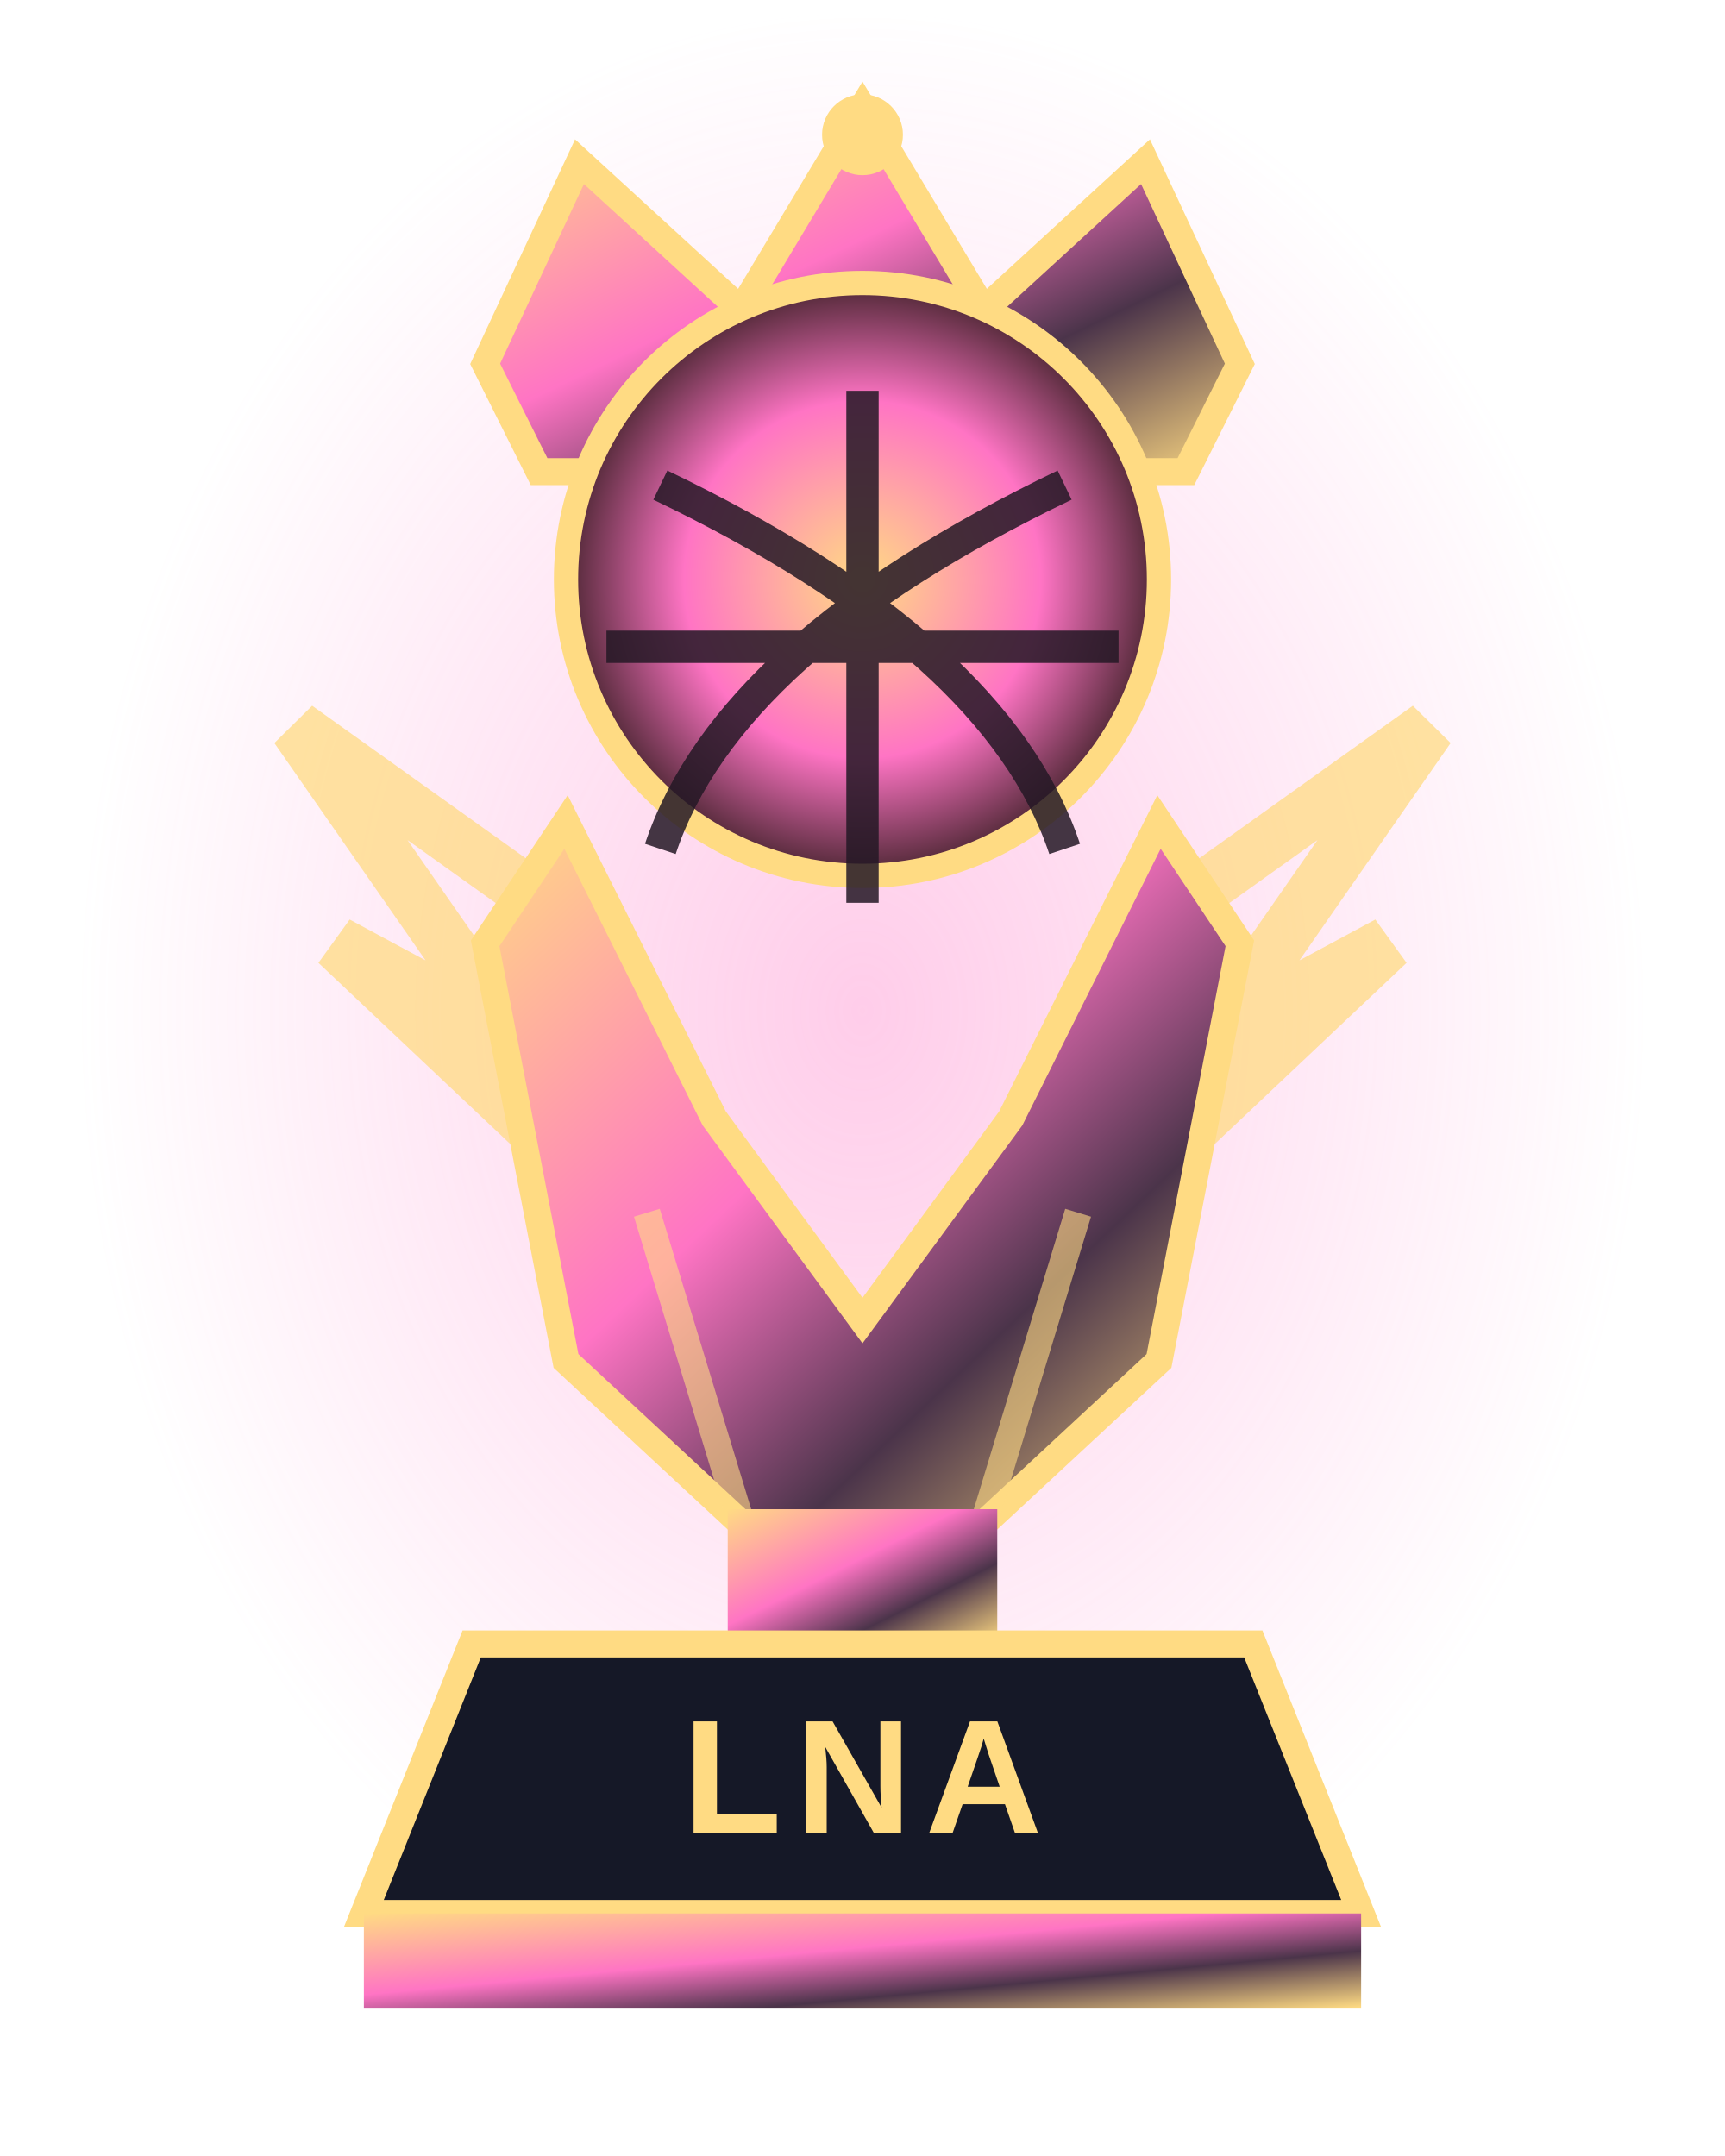
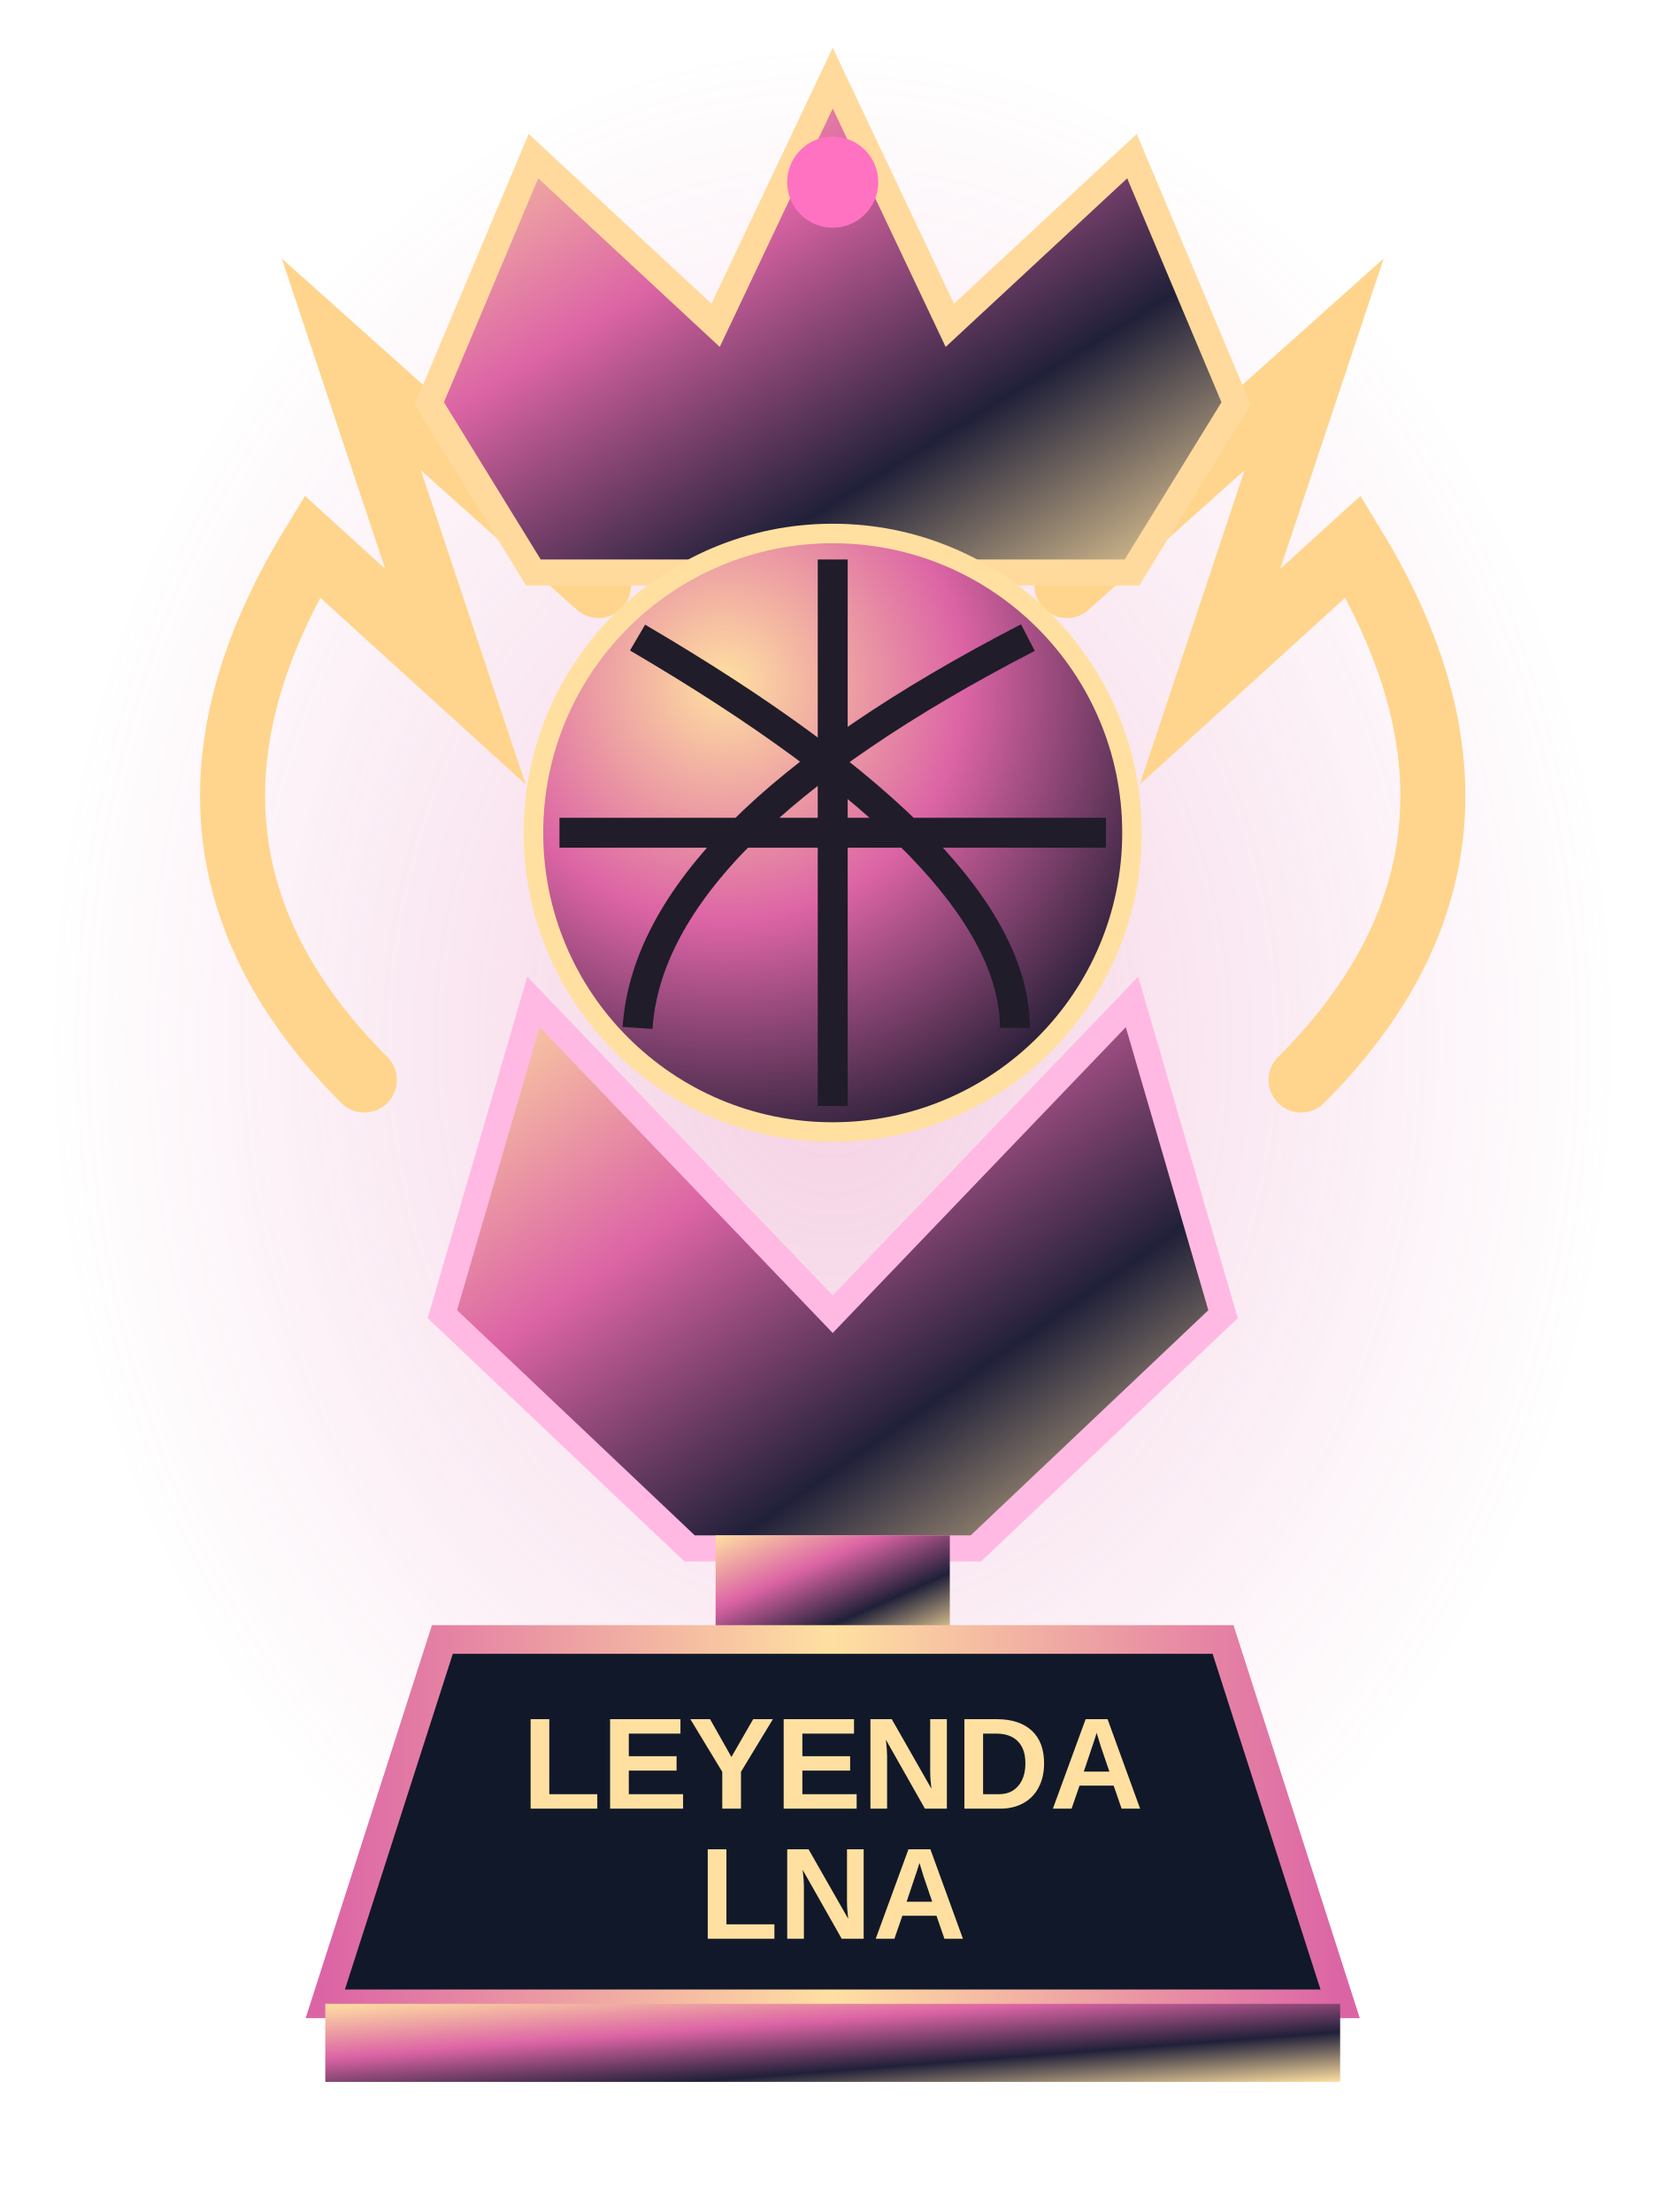
- <svg xmlns="http://www.w3.org/2000/svg" viewBox="0 0 128 160" role="img" aria-label="Trofeo leyenda">
+ <svg xmlns="http://www.w3.org/2000/svg" viewBox="0 0 128 170">
  <defs>
    <linearGradient id="metal" x1="0" y1="0" x2="1" y2="1">
-       <stop stop-color="#ffdb83" />
-       <stop offset=".43" stop-color="#ff74c4" />
-       <stop offset=".7" stop-color="#4b344a" />
-       <stop offset="1" stop-color="#ffdb83" />
+       <stop stop-color="#ffe0a1" />
+       <stop offset=".35" stop-color="#dc64a5" />
+       <stop offset=".68" stop-color="#202039" />
+       <stop offset="1" stop-color="#ffe0a1" />
    </linearGradient>
-     <radialGradient id="ball">
-       <stop stop-color="#ffdb83" />
-       <stop offset=".6" stop-color="#ff74c4" />
-       <stop offset="1" stop-color="#4b2632" />
+     <linearGradient id="shine" x1="0" y1="0" x2="1" y2="0">
+       <stop stop-color="#dc64a5" />
+       <stop offset=".5" stop-color="#ffe0a1" />
+       <stop offset="1" stop-color="#dc64a5" />
+     </linearGradient>
+     <radialGradient id="ball" cx=".32" cy=".25" r=".8">
+       <stop stop-color="#ffe0a1" />
+       <stop offset=".5" stop-color="#dc64a5" />
+       <stop offset="1" stop-color="#292039" />
    </radialGradient>
-     <radialGradient id="halo">
-       <stop stop-color="#ff74c4" stop-opacity=".36" />
-       <stop offset="1" stop-color="#ff74c4" stop-opacity="0" />
+     <radialGradient id="glow">
+       <stop stop-color="#dc64a5" stop-opacity=".3" />
+       <stop offset="1" stop-color="#dc64a5" stop-opacity="0" />
    </radialGradient>
  </defs>
-   <ellipse cx="64" cy="75" rx="59" ry="74" fill="url(#halo)" />
-   <path d="M36 27 43 12 55 23 64 8 73 23 85 12 92 27 88 35H40Z" fill="url(#metal)" stroke="#ffdb83" stroke-width="2" />
-   <circle cx="64" cy="10" r="3" fill="#ffdb83" />
-   <path d="M43 87 25 70 38 77 22 54 43 69M85 87 103 70 90 77 106 54 85 69" fill="none" stroke="#ffdb83" stroke-width="4" opacity=".75" />
-   <path d="M42 61 36 70 42 101 56 114h16l14-13 6-31-6-9-11 22-11 15-11-15z" fill="url(#metal)" stroke="#ffdb83" stroke-width="2" />
-   <path d="M48 90 55 113M80 90 73 113" stroke="#ffdb83" stroke-width="2" opacity=".6" />
-   <circle cx="64" cy="43" r="22" fill="url(#ball)" stroke="#ffdb83" stroke-width="1.8" />
-   <path d="M45 48h38M64 29v38M49 36q25 12 30 27M79 36Q54 48 49 63" stroke="#231825" stroke-width="2.4" fill="none" opacity=".85" />
-   <path d="M54 112h20v10H54z" fill="url(#metal)" />
-   <path d="M35 122h58l8 20H27z" fill="#151827" stroke="#ffdb83" stroke-width="2" />
-   <path d="M27 142h74v7H27z" fill="url(#metal)" />
-   <text x="64" y="136" text-anchor="middle" font-family="Arial,sans-serif" font-size="12" font-weight="900" letter-spacing="1" fill="#ffdb83">LNA</text>
+   <ellipse cx="64" cy="80" rx="60" ry="76" fill="url(#glow)" />
+   <path d="M28 83Q10 65 24 42l11 10-8-24 19 17M100 83q18-18 4-41L93 52l8-24-19 17" fill="none" stroke="#ffd58d" stroke-width="5" stroke-linecap="round" />
+   <path d="M33 31 41 12l14 13 9-19 9 19 14-13 8 19-8 13H41Z" fill="url(#metal)" stroke="#ffda9c" stroke-width="2" />
+   <circle cx="64" cy="14" r="3.5" fill="#ff72c1" />
+   <path d="M41 77 34 101l19 18h22l19-18-7-24-23 24Z" fill="url(#metal)" stroke="#ffb9e3" stroke-width="2" />
+   <circle cx="64" cy="64" r="23" fill="url(#ball)" stroke="#ffe0a1" stroke-width="1.5" />
+   <g fill="none" stroke="#201c2a" stroke-width="2.3">
+     <path d="M43 49h42M64 28v42M49 34q29 17 29 30M79 34Q50 49 49 64" transform="translate(0 15)" />
+   </g>
+   <path d="M55 118h18v8H55Z" fill="url(#metal)" />
+   <path d="M34 126h60l9 28H25Z" fill="#111829" stroke="url(#shine)" stroke-width="2.2" />
+   <path d="M25 154h78v6H25Z" fill="url(#metal)" />
+   <text x="64" y="139" text-anchor="middle" font-family="Arial,Helvetica,sans-serif" font-size="10" font-weight="900" fill="#ffe0a1">LEYENDA</text>
+   <text x="64" y="149" text-anchor="middle" font-family="Arial,Helvetica,sans-serif" font-size="10" font-weight="900" fill="#ffe0a1">LNA</text>
</svg>
